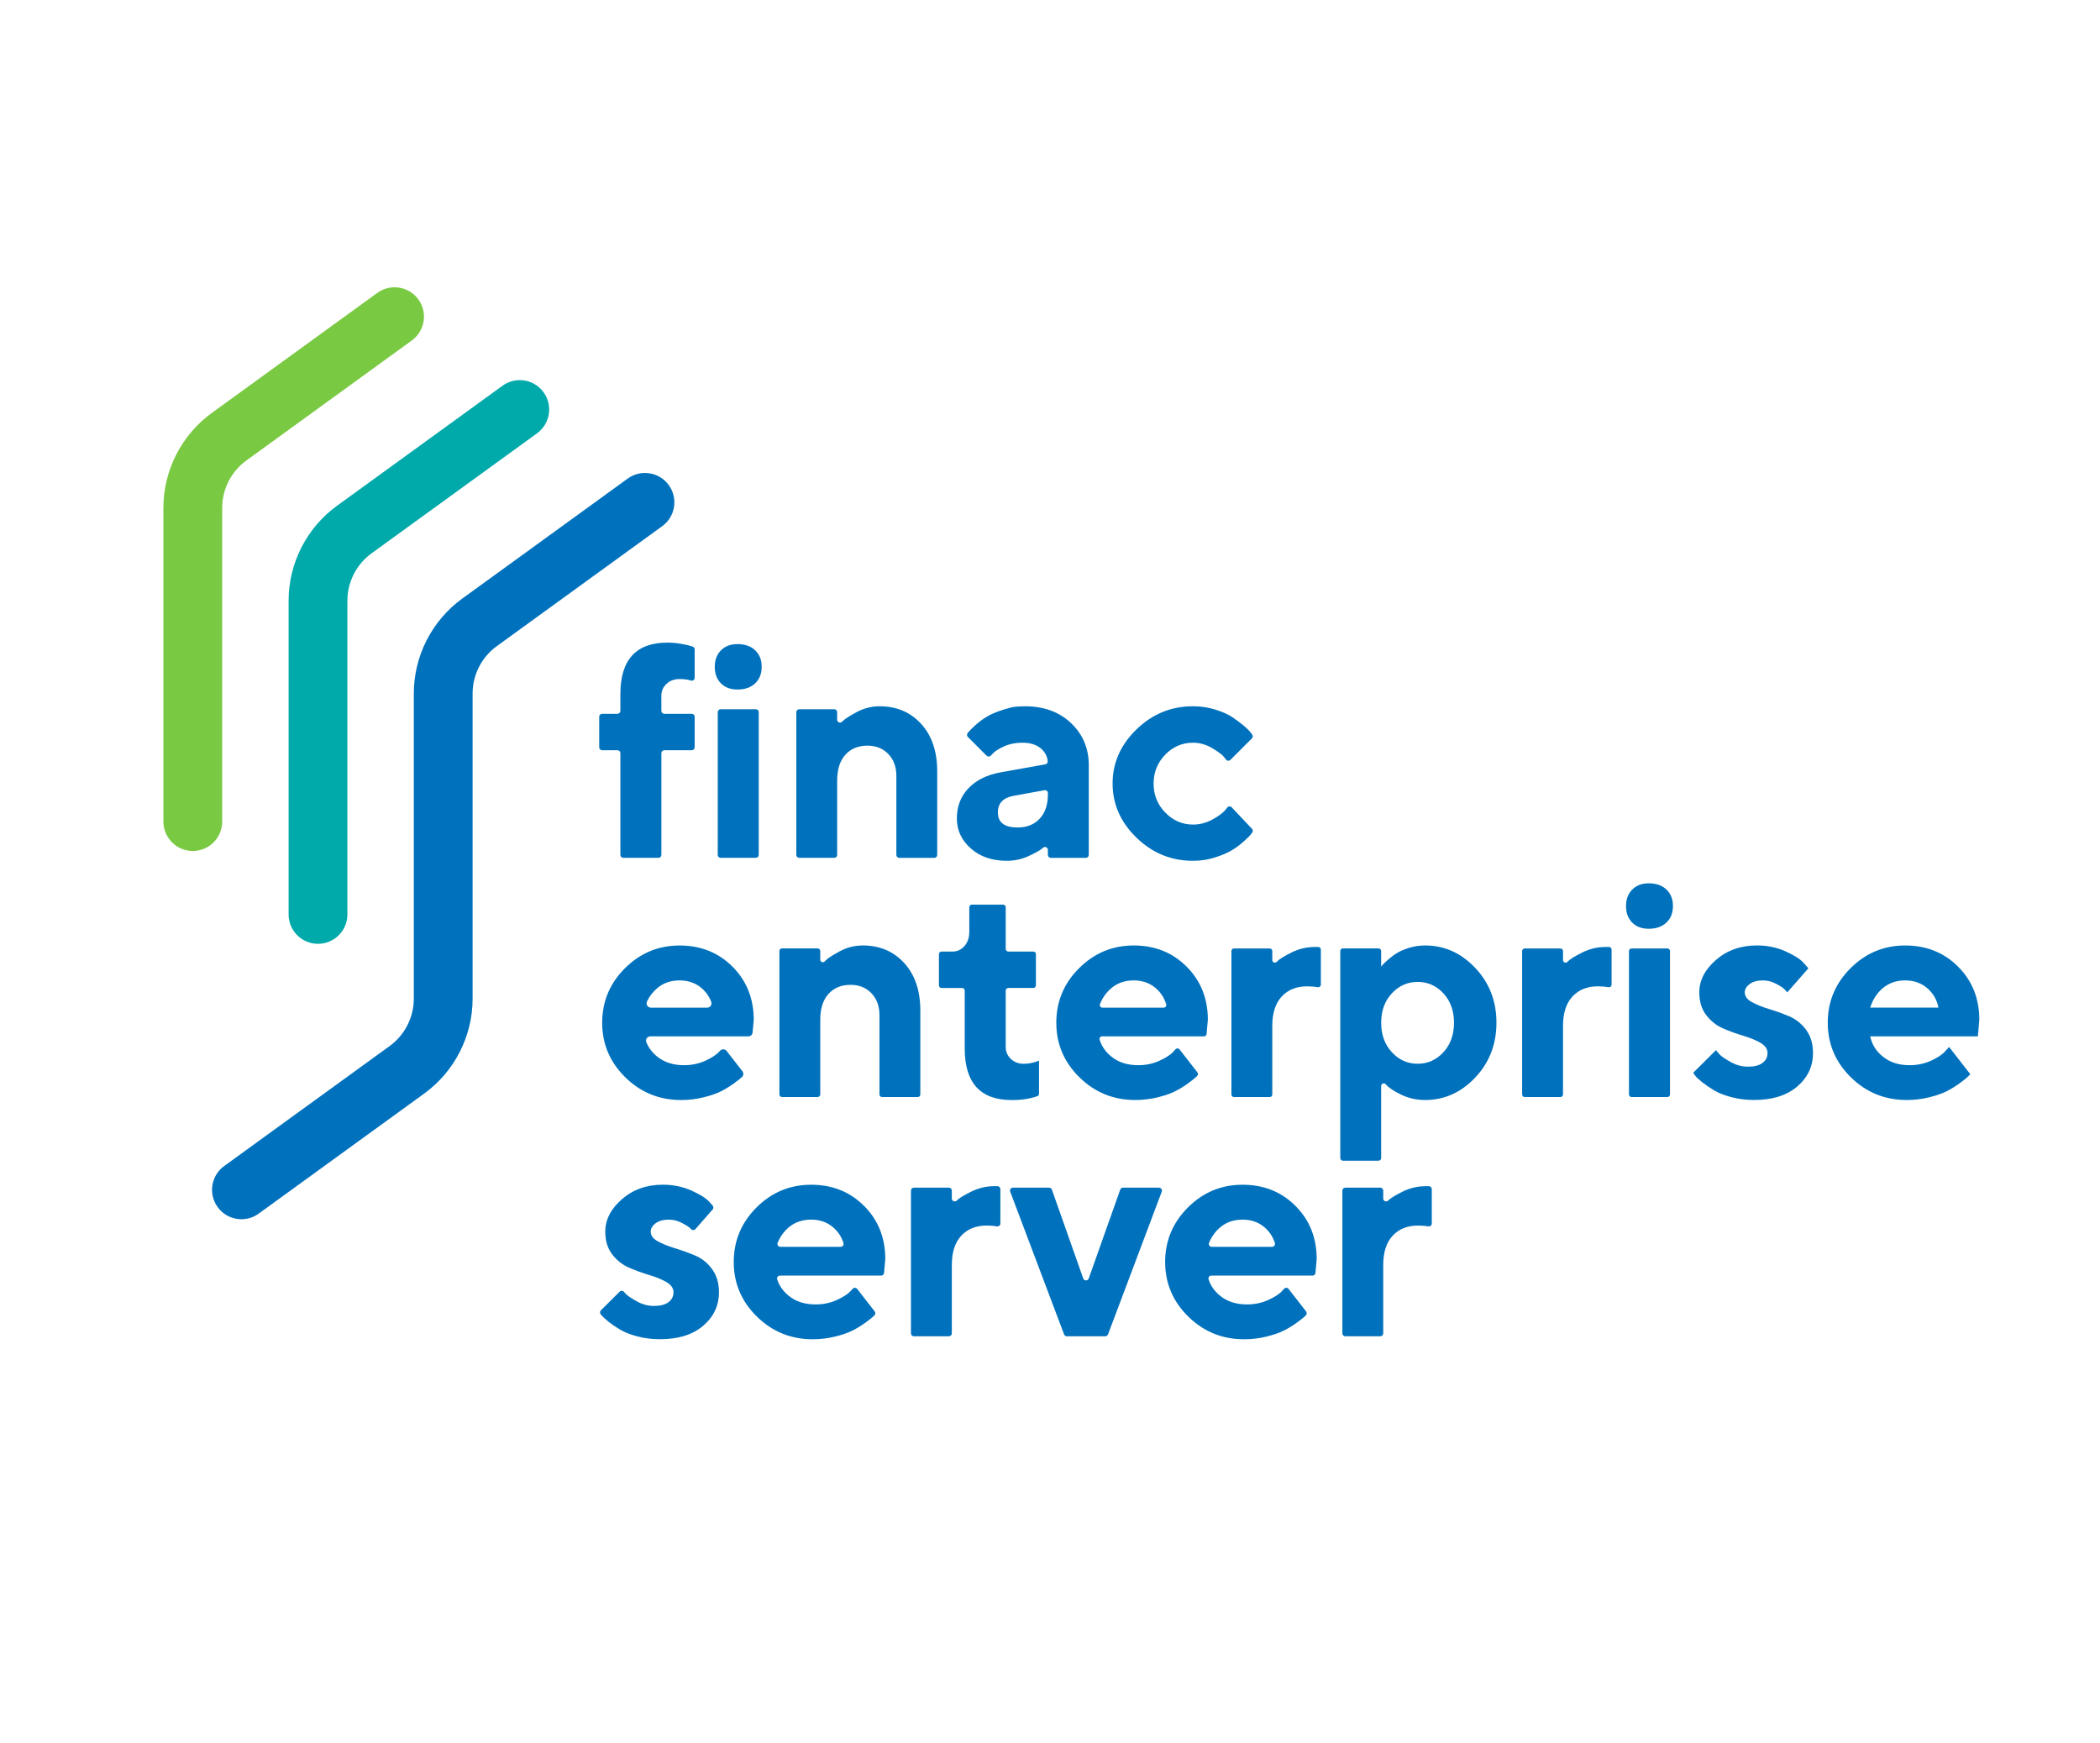
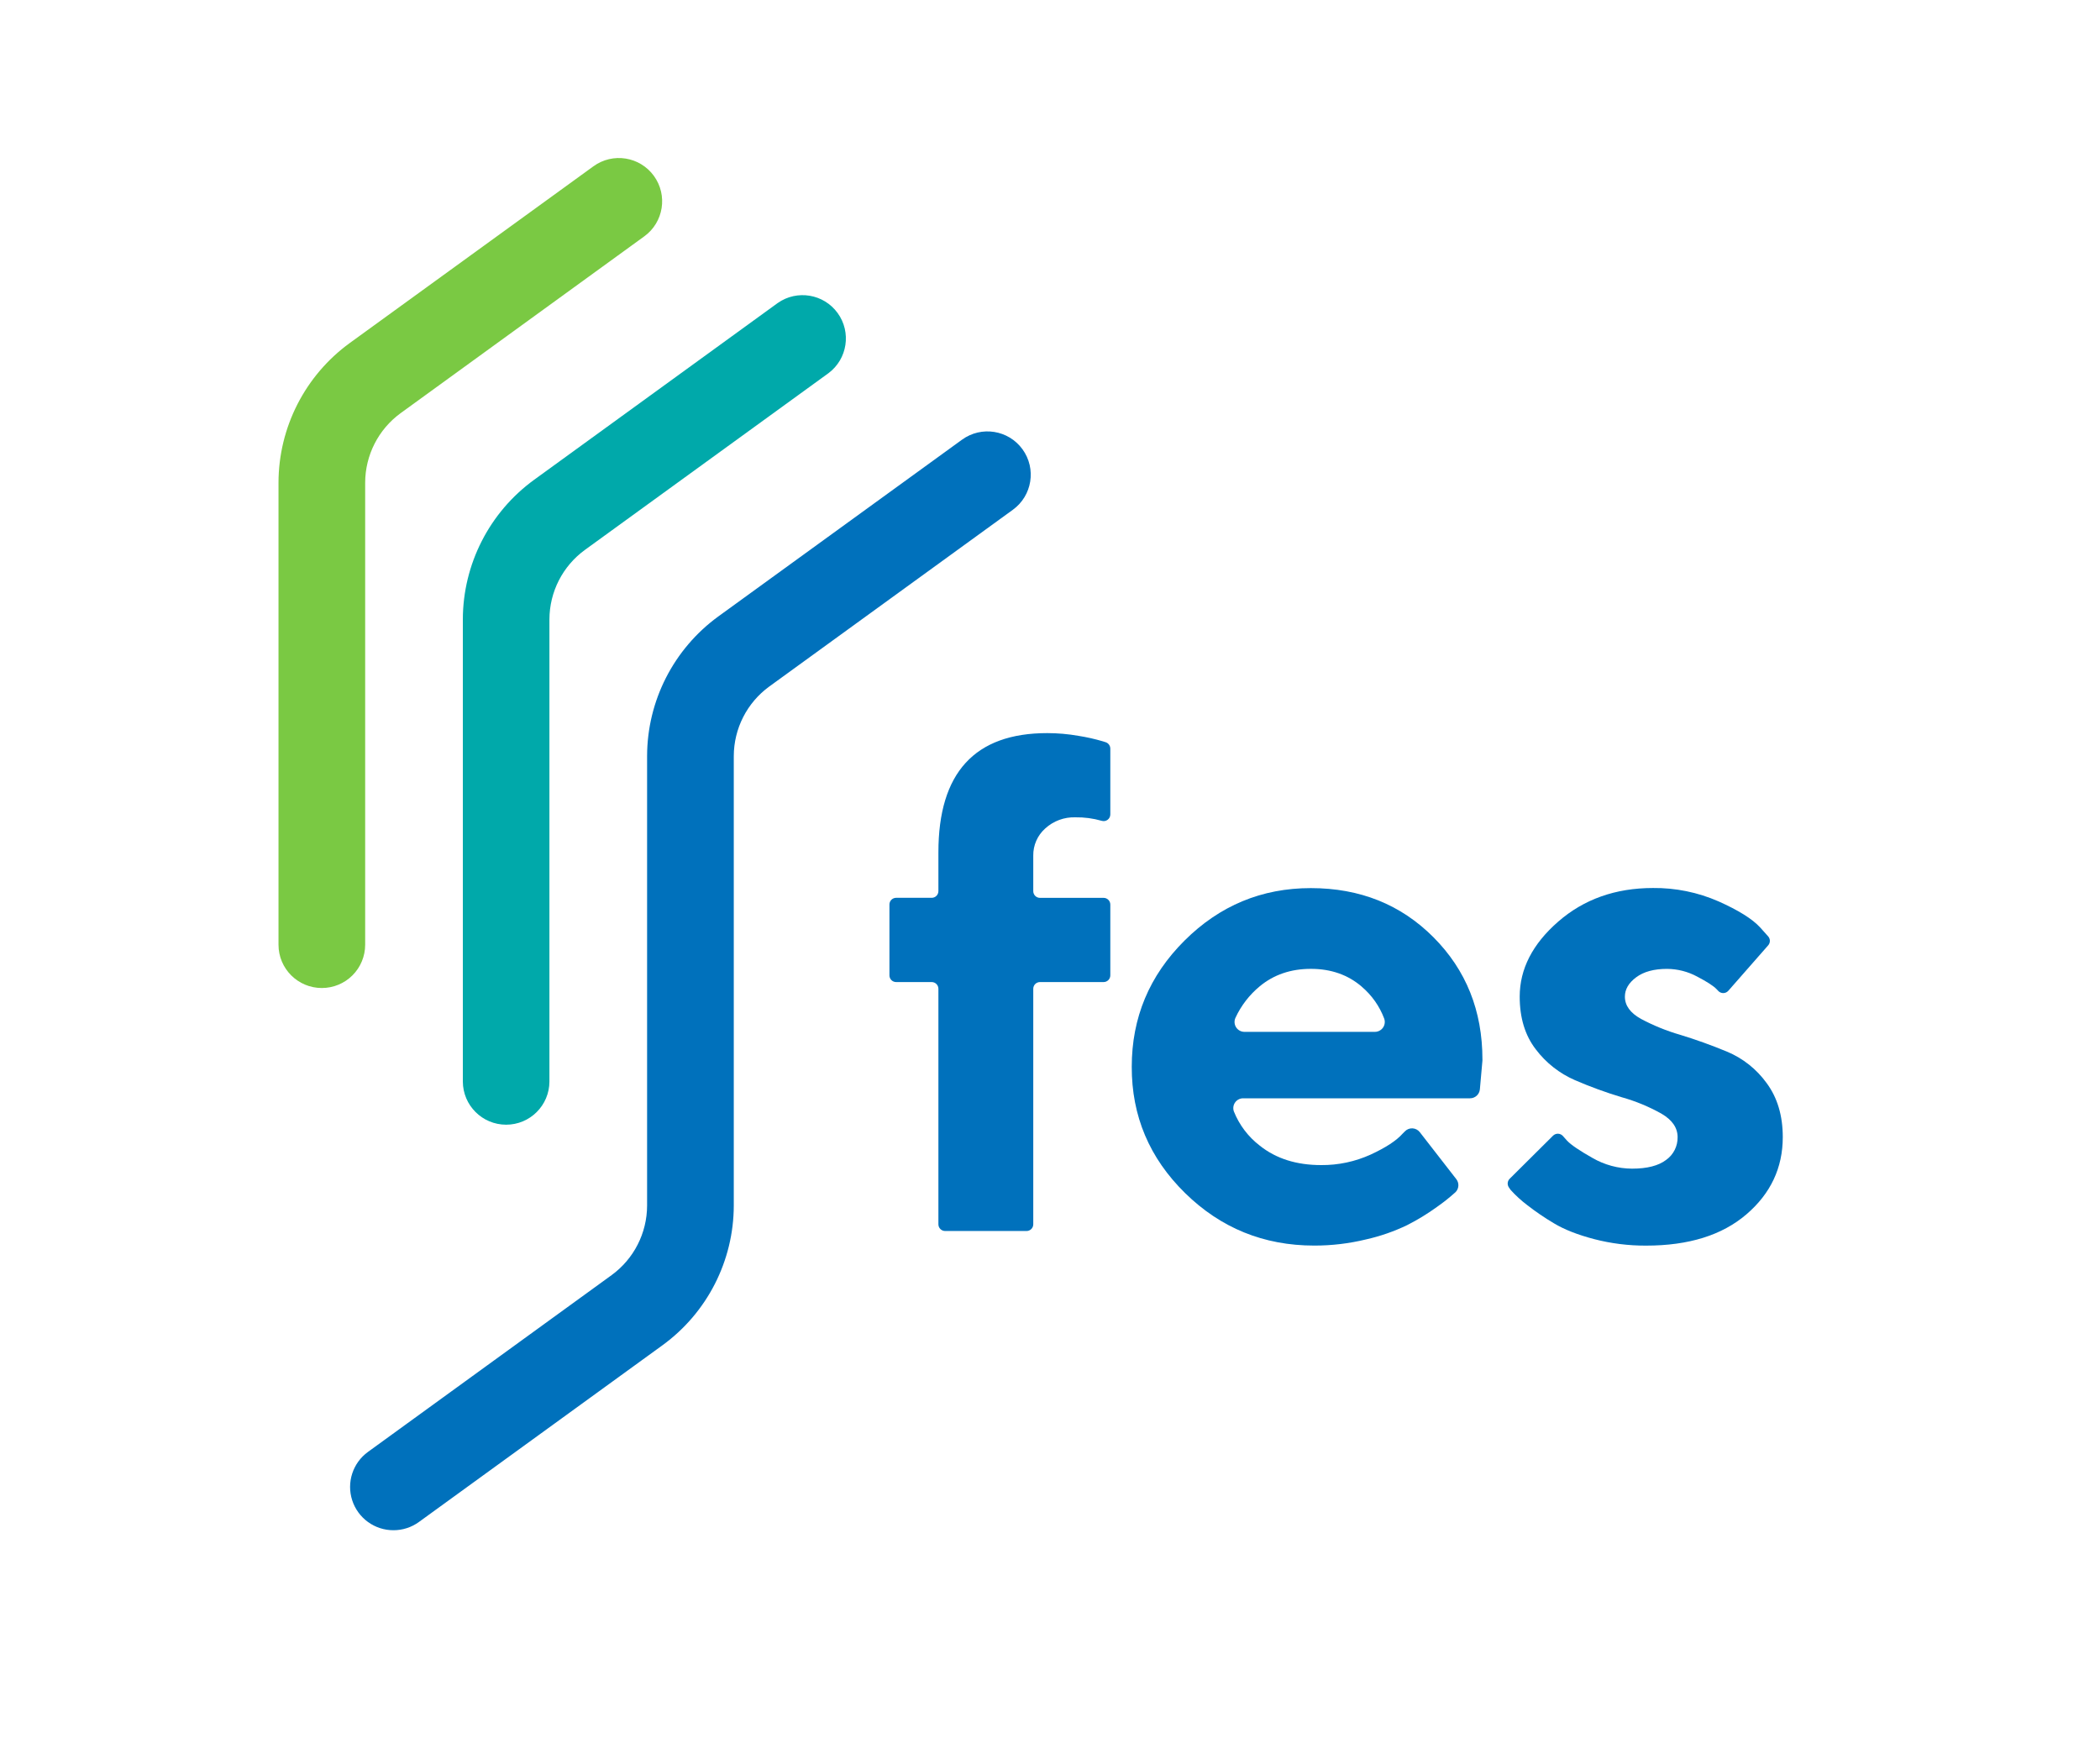
- <svg xmlns="http://www.w3.org/2000/svg" xmlns:xlink="http://www.w3.org/1999/xlink" version="1.1" x="0px" y="0px" viewBox="0 0 1000 830" style="enable-background:new 0 0 1000 830;" xml:space="preserve">
-   <style type="text/css">
- 	.st0{clip-path:url(#SVGID_2_);}
- 	.st1{fill:none;stroke:#E6E6E6;stroke-width:8.285;stroke-linecap:round;stroke-linejoin:round;stroke-miterlimit:10;}
- 	.st2{fill:#0071BC;}
- 	.st3{fill:#7AC943;}
- 	.st4{fill:#00A9AA;}
- </style>
-   <g id="pattern">
-     <g>
-       <defs>
-         <rect id="SVGID_1_" x="5155.35" y="159.73" width="444.29" height="378.01" />
-       </defs>
-       <clipPath id="SVGID_2_">
-         <use xlink:href="#SVGID_1_" style="overflow:visible;" />
-       </clipPath>
-       <g class="st0">
-         <g>
-           <path class="st1" d="M5558.77,734.42l51.73-37.12c11.74-8.52,18.69-22.14,18.69-36.65V498.9" />
-         </g>
-         <g>
-           <path class="st1" d="M5673.66,360.53l-85.33,61.89c-11.74,8.52-18.69,22.14-18.69,36.65v161.76" />
-           <path class="st1" d="M5465.62,714.95l85.33-61.89c11.74-8.52,18.69-22.14,18.69-36.65V454.65" />
-         </g>
-         <g>
-           <path class="st1" d="M5614.11,316.28l-85.33,61.89c-11.74,8.52-18.69,22.14-18.69,36.65v161.76" />
-           <path class="st1" d="M5426.89,654.68l64.51-45.86c11.74-8.52,18.69-22.14,18.69-36.65V410.41" />
-         </g>
-       </g>
-       <g class="st0">
-         <g>
-           <path class="st1" d="M5391.97,505.29l-85.33,61.89c-11.74,8.52-18.69,22.14-18.69,36.65v161.76" />
-         </g>
-       </g>
-       <g class="st0">
-         <g>
-           <path class="st1" d="M5236.42,443.63l-32.83,23.04c-11.74,8.52-18.69,22.14-18.69,36.65v161.76" />
-           <path class="st1" d="M5114.48,734.42l51.73-37.12c11.74-8.52,18.69-22.14,18.69-36.65V498.9" />
-         </g>
-         <g>
-           <path class="st1" d="M5229.38,360.53l-85.33,61.89c-11.74,8.52-18.69,22.14-18.69,36.65v161.76" />
-           <path class="st1" d="M5021.33,714.95l85.33-61.89c11.74-8.52,18.69-22.14,18.69-36.65V454.65" />
-         </g>
-         <g>
-           <path class="st1" d="M5169.83,316.28l-85.33,61.89c-11.74,8.52-18.69,22.14-18.69,36.65v161.76" />
-         </g>
-       </g>
-       <g class="st0">
-         <g>
-           <path class="st1" d="M5558.77,356.42l51.73-37.12c11.74-8.52,18.69-22.14,18.69-36.65V120.89" />
-         </g>
-         <g>
-           <path class="st1" d="M5673.66-17.48l-85.33,61.89c-11.74,8.52-18.69,22.14-18.69,36.65v161.76" />
-           <path class="st1" d="M5465.62,336.95l85.33-61.89c11.74-8.52,18.69-22.14,18.69-36.65V76.64" />
-         </g>
-         <g>
-           <path class="st1" d="M5614.11-61.72l-85.33,61.89c-11.74,8.52-18.69,22.14-18.69,36.65v161.76" />
-           <path class="st1" d="M5426.89,276.67l64.51-45.86c11.74-8.52,18.69-22.14,18.69-36.65V32.4" />
-         </g>
-       </g>
-       <g class="st0">
-         <g>
-           <path class="st1" d="M5458.57,254.62l-32.83,23.04c-11.74,8.52-18.69,22.14-18.69,36.65v161.76" />
-           <path class="st1" d="M5336.62,545.42l51.73-37.12c11.74-8.52,18.69-22.14,18.69-36.65V309.89" />
-         </g>
-         <g>
-           <path class="st1" d="M5451.52,171.52l-85.33,61.89c-11.74,8.52-18.69,22.14-18.69,36.65v161.76" />
-           <path class="st1" d="M5243.47,525.95l85.33-61.89c11.74-8.52,18.69-22.14,18.69-36.65V265.65" />
-         </g>
-         <g>
-           <path class="st1" d="M5391.97,127.28l-85.33,61.89c-11.74,8.52-18.69,22.14-18.69,36.65v161.76" />
-           <path class="st1" d="M5204.75,465.68l64.51-45.86c11.74-8.52,18.69-22.14,18.69-36.65V221.4" />
-         </g>
-       </g>
-       <g class="st0">
-         <g>
-           <path class="st1" d="M5236.42,65.62l-32.83,23.04c-11.74,8.52-18.69,22.14-18.69,36.65v161.76" />
-           <path class="st1" d="M5114.48,356.42l51.73-37.12c11.74-8.52,18.69-22.14,18.69-36.65V120.89" />
-         </g>
-         <g>
-           <path class="st1" d="M5229.38-17.48l-85.33,61.89c-11.74,8.52-18.69,22.14-18.69,36.65v161.76" />
-           <path class="st1" d="M5021.33,336.95l85.33-61.89c11.74-8.52,18.69-22.14,18.69-36.65V76.64" />
-         </g>
-         <g>
-           <path class="st1" d="M5169.83-61.72l-85.33,61.89c-11.74,8.52-18.69,22.14-18.69,36.65v161.76" />
-         </g>
-       </g>
-       <g class="st0">
-         <g>
-           <path class="st1" d="M5336.62,167.41l51.73-37.12c11.74-8.52,18.69-22.14,18.69-36.65V-68.11" />
-         </g>
-       </g>
-     </g>
-   </g>
-   <g id="server">
- </g>
-   <g id="enterprise">
- </g>
-   <g id="finac">
- </g>
-   <g id="green">
- </g>
-   <g id="sea">
- </g>
-   <g id="blue">
-     <g>
-       <path class="st2" d="M339.36,575.93l-8.21,9.36c-0.54,0.62-1.5,0.63-2.07,0.03c-0.11-0.12-0.23-0.25-0.36-0.38    c-0.63-0.66-1.96-1.52-3.98-2.57c-2.02-1.06-4.09-1.59-6.2-1.59c-2.68,0-4.79,0.58-6.34,1.73c-1.55,1.15-2.33,2.48-2.33,3.98    c0,1.83,1.1,3.36,3.31,4.58c2.21,1.22,4.9,2.31,8.07,3.28c3.17,0.96,6.38,2.11,9.62,3.45c3.24,1.34,5.97,3.5,8.18,6.48    c2.21,2.98,3.31,6.68,3.31,11.1c0,6.34-2.5,11.65-7.51,15.93c-5,4.28-11.88,6.41-20.62,6.41c-3.76,0-7.33-0.45-10.71-1.34    s-6.13-1.97-8.25-3.24c-2.12-1.27-3.96-2.52-5.53-3.77c-1.53-1.21-2.65-2.24-3.36-3.07c-0.04-0.05-0.07-0.09-0.11-0.14l-0.3-0.45    c-0.37-0.55-0.3-1.29,0.18-1.76l8.92-8.86c0.57-0.57,1.51-0.55,2.04,0.07c0.26,0.3,0.55,0.62,0.88,0.97    c0.82,0.87,2.55,2.04,5.18,3.52c2.63,1.48,5.36,2.22,8.18,2.22c3.1,0,5.44-0.6,7.01-1.8c1.57-1.2,2.36-2.76,2.36-4.69    c0-1.93-1.11-3.54-3.31-4.83c-2.21-1.29-4.93-2.42-8.18-3.38c-3.24-0.96-6.45-2.13-9.62-3.49c-3.17-1.36-5.86-3.48-8.07-6.34    c-2.21-2.87-3.31-6.48-3.31-10.85c0-5.69,2.64-10.83,7.93-15.44c5.29-4.6,11.78-6.91,19.49-6.91c4.89,0,9.38,0.92,13.5,2.75    c4.11,1.83,6.97,3.62,8.56,5.36l1.64,1.83C339.82,574.6,339.83,575.39,339.36,575.93z" />
-       <path class="st2" d="M419.59,607.42h-48.17c-0.93,0-1.62,0.9-1.34,1.78c0.98,3.08,2.87,5.74,5.68,7.98    c3.34,2.66,7.54,3.98,12.62,3.98c3.67,0,7.06-0.72,10.18-2.15c3.12-1.43,5.32-2.88,6.59-4.33l0.93-0.99    c0.59-0.63,1.59-0.58,2.12,0.1l8.32,10.71c0.43,0.56,0.38,1.34-0.11,1.84l-0.4,0.4c-0.61,0.61-1.88,1.62-3.81,3.03    c-1.93,1.41-3.97,2.67-6.13,3.77c-2.16,1.1-4.97,2.08-8.42,2.93c-3.45,0.85-7.01,1.27-10.68,1.27c-10.38,0-19.24-3.61-26.57-10.82    c-7.33-7.21-11-15.87-11-25.97c0-10.1,3.62-18.76,10.85-25.97c7.24-7.21,15.91-10.82,26.01-10.82c10.1,0,18.51,3.37,25.23,10.11    c6.7,6.73,10.06,15.12,10.08,25.19c0,0.05,0,0.1-0.01,0.15l-0.58,6.55C420.92,606.87,420.31,607.42,419.59,607.42z M396.73,584.44    c-2.84-2.44-6.33-3.67-10.47-3.67c-4.14,0-7.65,1.2-10.54,3.59c-2.4,1.99-4.2,4.48-5.42,7.46c-0.37,0.91,0.32,1.91,1.3,1.91h28.71    c0.93,0,1.62-0.91,1.34-1.8C400.75,588.98,399.1,586.48,396.73,584.44z" />
-       <path class="st2" d="M476.37,566.24v16.37c0,0.87-0.78,1.52-1.63,1.37c-1.29-0.23-2.91-0.35-4.85-0.39    c-5.12,0-9.17,1.62-12.16,4.86c-2.99,3.24-4.48,7.89-4.48,13.96v32.51c0,0.77-0.62,1.4-1.4,1.4h-16.66c-0.77,0-1.4-0.62-1.4-1.4    v-67.97c0-0.77,0.62-1.4,1.4-1.4h16.66c0.77,0,1.4,0.62,1.4,1.4v3.77c0,1.24,1.5,1.85,2.37,0.96c0.01-0.01,0.02-0.02,0.03-0.03    c1.03-1.06,3.3-2.45,6.8-4.19c3.5-1.74,7.18-2.61,11.03-2.61h1.5C475.74,564.85,476.37,565.47,476.37,566.24z" />
-       <path class="st2" d="M526.32,636.32h-18.3c-0.58,0-1.1-0.36-1.31-0.9l-25.66-67.97c-0.34-0.91,0.33-1.89,1.31-1.89h17.22    c0.59,0,1.12,0.37,1.32,0.93l14.92,42.29c0.44,1.24,2.19,1.24,2.63,0l14.99-42.29c0.2-0.56,0.72-0.93,1.31-0.93h17.16    c0.97,0,1.65,0.97,1.31,1.89l-25.59,67.97C527.42,635.96,526.9,636.32,526.32,636.32z" />
-       <path class="st2" d="M625.02,607.42h-48.17c-0.93,0-1.62,0.9-1.34,1.78c0.98,3.08,2.87,5.74,5.68,7.98    c3.34,2.66,7.54,3.98,12.62,3.98c3.67,0,7.06-0.72,10.18-2.15c3.12-1.43,5.32-2.88,6.59-4.33l0.93-0.99    c0.59-0.63,1.59-0.58,2.12,0.1l8.32,10.71c0.43,0.56,0.38,1.34-0.11,1.84l-0.4,0.4c-0.61,0.61-1.88,1.62-3.81,3.03    c-1.93,1.41-3.97,2.67-6.13,3.77c-2.16,1.1-4.97,2.08-8.42,2.93c-3.45,0.85-7.01,1.27-10.68,1.27c-10.38,0-19.24-3.61-26.57-10.82    c-7.33-7.21-11-15.87-11-25.97c0-10.1,3.62-18.76,10.85-25.97c7.24-7.21,15.91-10.82,26.01-10.82c10.1,0,18.51,3.37,25.23,10.11    c6.7,6.73,10.06,15.12,10.08,25.19c0,0.05,0,0.1-0.01,0.15l-0.58,6.55C626.35,606.87,625.75,607.42,625.02,607.42z M602.16,584.44    c-2.84-2.44-6.33-3.67-10.47-3.67c-4.14,0-7.65,1.2-10.54,3.59c-2.4,1.99-4.2,4.48-5.42,7.46c-0.37,0.91,0.32,1.91,1.3,1.91h28.71    c0.93,0,1.62-0.91,1.34-1.8C606.18,588.98,604.54,586.48,602.16,584.44z" />
-       <path class="st2" d="M681.8,566.24v16.37c0,0.87-0.78,1.52-1.63,1.37c-1.29-0.23-2.91-0.35-4.85-0.39    c-5.12,0-9.17,1.62-12.16,4.86c-2.99,3.24-4.48,7.89-4.48,13.96v32.51c0,0.77-0.62,1.4-1.4,1.4h-16.66c-0.77,0-1.4-0.62-1.4-1.4    v-67.97c0-0.77,0.62-1.4,1.4-1.4h16.66c0.77,0,1.4,0.62,1.4,1.4v3.77c0,1.24,1.5,1.85,2.37,0.96c0.01-0.01,0.02-0.02,0.03-0.03    c1.03-1.06,3.3-2.45,6.8-4.19c3.5-1.74,7.18-2.61,11.03-2.61h1.5C681.18,564.85,681.8,565.47,681.8,566.24z" />
-       <path class="st2" d="M356.36,493.5h-46.68c-1.41,0-2.43,1.41-1.92,2.72c1.05,2.69,2.83,5.04,5.35,7.04    c3.34,2.66,7.54,3.98,12.62,3.98c3.67,0,7.06-0.72,10.18-2.15c3.12-1.43,5.32-2.88,6.59-4.33l0.42-0.44    c0.85-0.91,2.32-0.85,3.09,0.14l7.52,9.67c0.63,0.81,0.56,1.96-0.17,2.69l0,0c-0.61,0.61-1.88,1.62-3.81,3.03    c-1.93,1.41-3.97,2.67-6.13,3.77c-2.16,1.1-4.97,2.08-8.42,2.93c-3.45,0.85-7.01,1.27-10.68,1.27c-10.38,0-19.24-3.61-26.57-10.82    c-7.33-7.21-11-15.87-11-25.97c0-10.1,3.62-18.76,10.85-25.97c7.24-7.21,15.91-10.82,26.01-10.82c10.1,0,18.51,3.37,25.23,10.11    c6.69,6.72,10.05,15.1,10.08,25.16c0,0.07,0,0.15-0.01,0.22l-0.53,5.93C358.29,492.7,357.41,493.5,356.36,493.5z M334.08,470.53    c-2.84-2.44-6.33-3.67-10.47-3.67c-4.14,0-7.65,1.2-10.54,3.59c-2.13,1.77-3.79,3.93-4.99,6.49c-0.63,1.34,0.37,2.89,1.85,2.89    h26.84c1.42,0,2.41-1.42,1.91-2.75C337.74,474.53,336.2,472.35,334.08,470.53z" />
-       <path class="st2" d="M390.6,452.88v4.08c0,1.13,1.37,1.67,2.14,0.84c0.08-0.09,0.17-0.18,0.26-0.28c1.03-1.1,3.3-2.6,6.8-4.48    c3.5-1.88,7.18-2.82,11.03-2.82c8.08,0,14.67,2.8,19.77,8.39c5.1,5.59,7.65,13.13,7.65,22.63v39.92c0,0.68-0.55,1.24-1.24,1.24    h-16.98c-0.68,0-1.24-0.55-1.24-1.24v-37.74c0-4.32-1.28-7.81-3.84-10.47c-2.56-2.65-5.86-3.98-9.9-3.98    c-4.42,0-7.93,1.44-10.54,4.33c-2.61,2.89-3.91,6.99-3.91,12.3v35.55c0,0.68-0.55,1.24-1.24,1.24h-16.98    c-0.68,0-1.24-0.55-1.24-1.24v-68.29c0-0.68,0.55-1.24,1.24-1.24h16.98C390.05,451.64,390.6,452.19,390.6,452.88z" />
-       <path class="st2" d="M461.57,443.74v-11.73c0-0.68,0.55-1.24,1.24-1.24h14.86c0.68,0,1.24,0.55,1.24,1.24v19.87    c0,0.68,0.55,1.24,1.24,1.24h11.9c0.68,0,1.24,0.55,1.24,1.24v14.86c0,0.68-0.55,1.24-1.24,1.24h-11.9    c-0.68,0-1.24,0.55-1.24,1.24v26.89c0,2.21,0.81,4.09,2.43,5.64s3.68,2.33,6.17,2.33c1.27,0,2.5-0.13,3.7-0.39    c1.2-0.26,2.1-0.53,2.71-0.81l0.85-0.28v15.76c0,0.53-0.33,1-0.82,1.17c-3.65,1.25-7.72,1.86-12.22,1.82    c-14.9,0-22.34-8.18-22.34-24.53v-27.59c0-0.68-0.55-1.24-1.24-1.24h-9.79c-0.68,0-1.24-0.55-1.24-1.24v-14.86    c0-0.68,0.55-1.24,1.24-1.24h5.25c2.21,0,4.09-0.87,5.64-2.61C460.79,448.77,461.57,446.52,461.57,443.74z" />
-       <path class="st2" d="M573.34,493.5h-48.52c-0.82,0-1.43,0.8-1.19,1.58c0.96,3.17,2.87,5.9,5.74,8.18    c3.34,2.66,7.54,3.98,12.62,3.98c3.67,0,7.06-0.72,10.18-2.15c3.12-1.43,5.32-2.88,6.59-4.33l1.05-1.13    c0.52-0.56,1.41-0.51,1.88,0.09l8.52,10.96c0.38,0.49,0.34,1.19-0.1,1.63l-0.5,0.5c-0.61,0.61-1.88,1.62-3.81,3.03    c-1.93,1.41-3.97,2.67-6.13,3.77c-2.16,1.1-4.97,2.08-8.42,2.93c-3.45,0.85-7.01,1.27-10.68,1.27c-10.38,0-19.24-3.61-26.57-10.82    c-7.33-7.21-11-15.87-11-25.97c0-10.1,3.62-18.76,10.85-25.97c7.24-7.21,15.91-10.82,26.01-10.82c10.1,0,18.51,3.37,25.23,10.11    c6.7,6.73,10.06,15.13,10.08,25.2c0,0.04,0,0.09-0.01,0.13l-0.6,6.7C574.52,493.02,573.98,493.5,573.34,493.5z M550.33,470.53    c-2.84-2.44-6.33-3.67-10.47-3.67c-4.14,0-7.65,1.2-10.54,3.59c-2.45,2.03-4.29,4.59-5.51,7.68c-0.32,0.81,0.29,1.7,1.16,1.7    h29.16c0.83,0,1.43-0.8,1.19-1.6C554.43,475.19,552.76,472.62,550.33,470.53z" />
-       <path class="st2" d="M628.98,452.17v16.71c0,0.77-0.69,1.36-1.45,1.22c-1.32-0.25-3-0.39-5.04-0.42c-5.12,0-9.17,1.62-12.16,4.86    c-2.99,3.24-4.48,7.89-4.48,13.96v32.67c0,0.68-0.55,1.24-1.24,1.24h-16.98c-0.68,0-1.24-0.55-1.24-1.24v-68.29    c0-0.68,0.55-1.24,1.24-1.24h16.98c0.68,0,1.24,0.55,1.24,1.24v4.28c0,1.11,1.34,1.66,2.12,0.87c0.09-0.09,0.18-0.19,0.28-0.29    c1.03-1.06,3.3-2.45,6.8-4.19c3.5-1.74,7.18-2.61,11.03-2.61h1.65C628.42,450.93,628.98,451.49,628.98,452.17z" />
-       <path class="st2" d="M678.63,523.81c-4.04,0-7.81-0.83-11.31-2.5c-3.5-1.67-5.98-3.32-7.44-4.97l0,0    c-0.74-0.89-2.19-0.36-2.19,0.79v34.34c0,0.68-0.55,1.24-1.24,1.24h-16.98c-0.68,0-1.24-0.55-1.24-1.24v-98.6    c0-0.68,0.55-1.24,1.24-1.24h16.98c0.68,0,1.24,0.55,1.24,1.24v7.43c0.19-0.28,0.48-0.63,0.88-1.06c0.4-0.42,1.24-1.21,2.54-2.36    c1.29-1.15,2.69-2.19,4.19-3.1c1.5-0.92,3.45-1.74,5.85-2.47c2.4-0.73,4.89-1.09,7.47-1.09c9.16,0,17.12,3.56,23.86,10.68    c6.74,7.12,10.11,15.82,10.11,26.11s-3.37,19-10.11,26.11C695.75,520.25,687.8,523.81,678.63,523.81z M687.34,473.03    c-3.36-3.64-7.45-5.46-12.26-5.46s-8.92,1.82-12.3,5.46c-3.38,3.64-5.08,8.31-5.08,13.99c0,5.69,1.69,10.36,5.08,14.03    c3.38,3.67,7.48,5.5,12.3,5.5s8.9-1.83,12.26-5.5c3.36-3.67,5.04-8.34,5.04-14.03C692.38,481.34,690.7,476.67,687.34,473.03z" />
-       <path class="st2" d="M767.42,452.17v16.71c0,0.77-0.69,1.36-1.45,1.22c-1.32-0.25-3-0.39-5.04-0.42c-5.12,0-9.17,1.62-12.16,4.86    c-2.99,3.24-4.48,7.89-4.48,13.96v32.67c0,0.68-0.55,1.24-1.24,1.24h-16.98c-0.68,0-1.24-0.55-1.24-1.24v-68.29    c0-0.68,0.55-1.24,1.24-1.24h16.98c0.68,0,1.24,0.55,1.24,1.24v4.28c0,1.11,1.34,1.66,2.12,0.87c0.09-0.09,0.18-0.19,0.28-0.29    c1.03-1.06,3.3-2.45,6.8-4.19c3.5-1.74,7.18-2.61,11.03-2.61h1.65C766.87,450.93,767.42,451.49,767.42,452.17z" />
-       <path class="st2" d="M793.54,423.59c2.07,1.97,3.1,4.59,3.1,7.86c0,3.27-1.03,5.89-3.1,7.86c-2.07,1.97-4.89,2.96-8.46,2.96    c-3.29,0-5.91-0.99-7.86-2.96c-1.95-1.97-2.92-4.59-2.92-7.86c0-3.27,0.99-5.89,2.96-7.86c1.97-1.97,4.58-2.96,7.82-2.96    C788.65,420.63,791.47,421.61,793.54,423.59z M795.23,452.88v68.29c0,0.68-0.55,1.24-1.24,1.24h-17.05    c-0.68,0-1.24-0.55-1.24-1.24v-68.29c0-0.68,0.55-1.24,1.24-1.24h17.05C794.67,451.64,795.23,452.19,795.23,452.88z" />
-       <path class="st2" d="M861.15,461.08l-10.08,11.49c-0.28-0.38-0.74-0.89-1.38-1.55c-0.63-0.66-1.96-1.52-3.98-2.57    c-2.02-1.06-4.09-1.59-6.2-1.59c-2.68,0-4.79,0.58-6.34,1.73c-1.55,1.15-2.33,2.48-2.33,3.98c0,1.83,1.1,3.36,3.31,4.58    c2.21,1.22,4.9,2.31,8.07,3.28c3.17,0.96,6.38,2.11,9.62,3.45c3.24,1.34,5.97,3.5,8.18,6.48c2.21,2.98,3.31,6.68,3.31,11.1    c0,6.34-2.5,11.65-7.51,15.93c-5,4.28-11.88,6.41-20.62,6.41c-3.76,0-7.33-0.45-10.71-1.34s-6.13-1.97-8.25-3.24    c-2.12-1.27-3.96-2.52-5.53-3.77c-1.58-1.24-2.71-2.29-3.42-3.14l-0.99-1.48l10.85-10.78c0.38,0.56,0.97,1.28,1.8,2.15    c0.82,0.87,2.55,2.04,5.18,3.52c2.63,1.48,5.36,2.22,8.18,2.22c3.1,0,5.44-0.6,7.01-1.8c1.57-1.2,2.36-2.76,2.36-4.69    c0-1.93-1.11-3.54-3.31-4.83c-2.21-1.29-4.93-2.42-8.18-3.38c-3.24-0.96-6.45-2.13-9.62-3.49c-3.17-1.36-5.86-3.48-8.07-6.34    c-2.21-2.87-3.31-6.48-3.31-10.85c0-5.69,2.64-10.83,7.93-15.44c5.29-4.6,11.78-6.91,19.49-6.91c4.89,0,9.38,0.92,13.5,2.75    c4.11,1.83,6.97,3.62,8.56,5.36L861.15,461.08z" />
-       <path class="st2" d="M941.84,493.5H890.6c0.75,3.85,2.79,7.11,6.13,9.76c3.34,2.66,7.54,3.98,12.62,3.98    c3.67,0,7.06-0.72,10.18-2.15c3.12-1.43,5.32-2.88,6.59-4.33l2.04-2.19l10.08,12.97l-1.27,1.27c-0.61,0.61-1.88,1.62-3.81,3.03    c-1.93,1.41-3.97,2.67-6.13,3.77c-2.16,1.1-4.97,2.08-8.42,2.93c-3.45,0.85-7.01,1.27-10.68,1.27c-10.38,0-19.24-3.61-26.57-10.82    c-7.33-7.21-11-15.87-11-25.97c0-10.1,3.62-18.76,10.85-25.97c7.24-7.21,15.91-10.82,26.01-10.82c10.1,0,18.51,3.37,25.23,10.11    c6.72,6.74,10.08,15.17,10.08,25.27L941.84,493.5z M917.7,470.53c-2.84-2.44-6.33-3.67-10.47-3.67c-4.14,0-7.65,1.2-10.54,3.59    s-4.92,5.52-6.1,9.37h32.49C922.34,476.07,920.55,472.97,917.7,470.53z" />
-       <path class="st2" d="M330.8,341.29v14.58c0,0.76-0.62,1.38-1.38,1.38h-13.1c-0.76,0-1.38,0.62-1.38,1.38v48.48    c0,0.76-0.62,1.38-1.38,1.38H296.8c-0.76,0-1.38-0.62-1.38-1.38v-48.48c0-0.76-0.62-1.38-1.38-1.38h-7.32    c-0.76,0-1.38-0.62-1.38-1.38v-14.58c0-0.76,0.62-1.38,1.38-1.38h7.32c0.76,0,1.38-0.62,1.38-1.38v-7.99    c0-16.35,7.47-24.53,22.41-24.53c2.12,0,4.25,0.19,6.41,0.56c2.16,0.38,3.83,0.75,5,1.13l0.59,0.19c0.57,0.18,0.96,0.71,0.96,1.32    v13.54c0,0.92-0.88,1.59-1.76,1.32c-1.57-0.48-3.38-0.72-5.43-0.72c-2.49,0-4.56,0.76-6.2,2.29c-1.64,1.53-2.47,3.4-2.47,5.6v7.29    c0,0.76,0.62,1.38,1.38,1.38h13.1C330.18,339.91,330.8,340.53,330.8,341.29z" />
-       <path class="st2" d="M359.61,309.67c2.07,1.97,3.1,4.59,3.1,7.86c0,3.27-1.03,5.89-3.1,7.86c-2.07,1.97-4.89,2.96-8.46,2.96    c-3.29,0-5.91-0.99-7.86-2.96c-1.95-1.97-2.92-4.59-2.92-7.86c0-3.27,0.99-5.89,2.96-7.86c1.97-1.97,4.58-2.96,7.82-2.96    C354.73,306.71,357.54,307.7,359.61,309.67z M361.3,339.11v68c0,0.76-0.62,1.38-1.38,1.38h-16.76c-0.76,0-1.38-0.62-1.38-1.38v-68    c0-0.76,0.62-1.38,1.38-1.38h16.76C360.69,337.73,361.3,338.34,361.3,339.11z" />
-       <path class="st2" d="M398.64,339.11v3.61c0,1.24,1.52,1.83,2.37,0.93c0.01-0.01,0.02-0.02,0.03-0.03c1.03-1.1,3.3-2.6,6.8-4.48    c3.5-1.88,7.18-2.82,11.03-2.82c8.08,0,14.67,2.8,19.77,8.39c5.1,5.59,7.65,13.13,7.65,22.63v39.78c0,0.76-0.62,1.38-1.38,1.38    h-16.69c-0.76,0-1.38-0.62-1.38-1.38v-37.6c0-4.32-1.28-7.81-3.84-10.47c-2.56-2.65-5.86-3.98-9.9-3.98    c-4.42,0-7.93,1.44-10.54,4.33c-2.61,2.89-3.91,6.99-3.91,12.3v35.41c0,0.76-0.62,1.38-1.38,1.38h-16.69    c-0.76,0-1.38-0.62-1.38-1.38v-68c0-0.76,0.62-1.38,1.38-1.38h16.69C398.02,337.73,398.64,338.34,398.64,339.11z" />
-       <path class="st2" d="M499,407.11v-2.41c0-1.21-1.45-1.83-2.33-0.99c-0.01,0.01-0.02,0.02-0.03,0.03    c-1.01,0.96-3.21,2.23-6.59,3.81c-3.38,1.57-6.91,2.36-10.57,2.36c-7.05,0-12.78-1.96-17.2-5.89c-4.42-3.92-6.63-8.68-6.63-14.27    c0-5.78,1.86-10.6,5.57-14.45c3.71-3.85,8.83-6.37,15.37-7.54l21.2-3.8c0.72-0.13,1.22-0.8,1.14-1.52    c-0.28-2.37-1.33-4.36-3.17-5.95c-2.16-1.88-5.17-2.82-9.02-2.82c-3.2,0-6.11,0.6-8.74,1.8c-2.63,1.2-4.49,2.43-5.57,3.7    l-0.64,0.67c-0.54,0.56-1.43,0.57-1.97,0.02l-8.93-8.93c-0.49-0.49-0.55-1.27-0.12-1.82c0.13-0.17,0.28-0.36,0.43-0.55    c0.49-0.63,1.6-1.73,3.31-3.28c1.71-1.55,3.58-2.93,5.6-4.12c2.8-1.66,6.83-3.14,12.08-4.45c0.07-0.02,0.14-0.03,0.21-0.04    c11.6-1.33,20.8,1.22,27.61,7.66c5.64,5.33,8.46,12.04,8.46,20.12v42.67c0,0.76-0.62,1.38-1.38,1.38h-16.69    C499.62,408.49,499,407.87,499,407.11z M484.55,394.04c4.42,0,7.93-1.4,10.54-4.19c2.61-2.79,3.91-6.68,3.91-11.67v-0.53    c0-0.86-0.78-1.51-1.63-1.36l-14.23,2.59c-5.31,0.85-7.96,3.5-7.96,7.96C475.17,391.64,478.3,394.04,484.55,394.04z" />
-       <path class="st2" d="M541.16,398.87c-7.57-7.35-11.35-15.94-11.35-25.76c0-9.82,3.78-18.41,11.35-25.76    c7.56-7.35,16.54-11.03,26.92-11.03c3.67,0,7.15,0.51,10.47,1.52c3.31,1.01,6.03,2.21,8.14,3.59c2.11,1.39,3.99,2.78,5.64,4.19    c1.64,1.41,2.84,2.63,3.59,3.67l0.38,0.53c0.39,0.55,0.33,1.3-0.15,1.78l-10.25,10.25c-0.6,0.6-1.59,0.52-2.1-0.17    c-0.28-0.38-0.6-0.79-0.96-1.25c-0.87-1.08-2.75-2.48-5.64-4.19c-2.89-1.71-5.93-2.57-9.13-2.57c-5.12,0-9.53,1.9-13.21,5.71    c-3.69,3.81-5.53,8.4-5.53,13.78c0,5.38,1.86,9.97,5.57,13.78c3.71,3.81,8.11,5.71,13.18,5.71c3.2,0,6.24-0.78,9.13-2.33    s4.99-3.1,6.31-4.65l0.91-1.15c0.52-0.66,1.51-0.7,2.09-0.09l9.67,10.26c0.46,0.48,0.51,1.22,0.11,1.76    c-0.15,0.2-0.31,0.43-0.49,0.67c-0.49,0.68-1.63,1.83-3.42,3.45c-1.79,1.62-3.71,3.05-5.78,4.3c-2.07,1.25-4.76,2.4-8.07,3.45    s-6.8,1.59-10.47,1.59C557.7,409.9,548.72,406.22,541.16,398.87z" />
-       <g>
-         <path class="st3" d="M91.81,405.23c-7.73,0-14-6.27-14-14V241.82c0-17.82,8.61-34.71,23.04-45.18l78.82-57.17     c6.26-4.54,15.01-3.15,19.55,3.11c4.54,6.26,3.15,15.01-3.11,19.55l-78.82,57.17c-7.19,5.21-11.48,13.63-11.48,22.51v149.41     C105.81,398.96,99.54,405.23,91.81,405.23z" />
-       </g>
-       <g>
-         <path class="st4" d="M151.43,449.44c-7.73,0-14-6.27-14-14V286.03c0-17.82,8.61-34.71,23.04-45.18l78.82-57.17     c6.26-4.54,15.01-3.15,19.55,3.11c4.54,6.26,3.15,15.01-3.11,19.55l-78.82,57.17c-7.19,5.21-11.48,13.63-11.48,22.51v149.41     C165.43,443.17,159.16,449.44,151.43,449.44z" />
-       </g>
-       <g>
-         <g>
-           <path class="st2" d="M114.98,580.59c-4.33,0-8.61-2-11.34-5.78c-4.54-6.26-3.15-15.01,3.11-19.55l78.82-57.17      c7.19-5.21,11.48-13.63,11.48-22.51V330.24c0-17.82,8.61-34.71,23.04-45.18l78.82-57.17c6.26-4.54,15.01-3.15,19.55,3.11      s3.15,15.01-3.11,19.55l-78.82,57.17c-7.19,5.21-11.48,13.63-11.48,22.51v145.33c0,17.82-8.61,34.71-23.04,45.18l-78.82,57.17      C120.71,579.72,117.83,580.59,114.98,580.59z" />
-         </g>
-       </g>
+ <svg xmlns="http://www.w3.org/2000/svg" viewBox="0 0 1000 830">
+   <defs>
+     <style>.cls-1{fill:#0071bc;}.cls-2{fill:#7ac943;}.cls-3{fill:#00a9aa;}.cls-4{fill:none;}</style>
+   </defs>
+   <g id="Layer_2" data-name="Layer 2">
+     <g id="blue">
+       <path class="cls-1" d="M842,450.15l-19,21.66a3.23,3.23,0,0,1-4.79.05c-.26-.27-.53-.57-.83-.87-1.46-1.52-4.54-3.51-9.21-5.95a30.59,30.59,0,0,0-14.35-3.67q-9.3,0-14.68,4t-5.38,9.22q0,6.36,7.67,10.6a96.58,96.58,0,0,0,18.67,7.58q11,3.35,22.26,8a44.35,44.35,0,0,1,18.91,15q7.66,10.37,7.67,25.69,0,22-17.37,36.85t-47.7,14.84a96.91,96.91,0,0,1-24.78-3.1q-11.75-3.09-19.08-7.5a121,121,0,0,1-12.8-8.72,56.9,56.9,0,0,1-7.78-7.11,2.85,2.85,0,0,1-.25-.33l-.69-1a3.22,3.22,0,0,1,.41-4.08l20.63-20.5a3.24,3.24,0,0,1,4.72.15c.59.7,1.27,1.44,2,2.25q2.87,3,12,8.15a38,38,0,0,0,18.92,5.14q10.76,0,16.22-4.16a13,13,0,0,0,5.47-10.84q0-6.69-7.67-11.17a86.35,86.35,0,0,0-18.92-7.83A203.42,203.42,0,0,1,750,514.37a46.62,46.62,0,0,1-18.67-14.68q-7.67-9.94-7.66-25.11,0-19.74,18.34-35.72t45.09-16a75.82,75.82,0,0,1,31.23,6.36q14.26,6.36,19.82,12.4l3.79,4.23A3.22,3.22,0,0,1,842,450.15Z" />
+       <path class="cls-1" d="M700,523H592a4.68,4.68,0,0,0-4.43,6.29,38.58,38.58,0,0,0,12.37,16.29q11.58,9.23,29.19,9.22a55.76,55.76,0,0,0,23.56-5q10.85-5,15.25-10l1-1a4.7,4.7,0,0,1,7.15.32l17.39,22.38a4.69,4.69,0,0,1-.39,6.21h0a89.23,89.23,0,0,1-8.8,7A105.4,105.4,0,0,1,670,583.43a91.26,91.26,0,0,1-19.48,6.76,103.42,103.42,0,0,1-24.71,2.94q-36,0-61.48-25T538.93,508q0-35.07,25.12-60.09t60.17-25q35.06,0,58.38,23.4t23.32,58.21a4.36,4.36,0,0,1,0,.51l-1.22,13.72A4.71,4.71,0,0,1,700,523Zm-51.54-53.16q-9.87-8.48-24.22-8.48t-24.38,8.32a42.69,42.69,0,0,0-11.55,15,4.71,4.71,0,0,0,4.29,6.68h62.1a4.72,4.72,0,0,0,4.43-6.35A36.92,36.92,0,0,0,648.44,469.85Z" />
+       <path class="cls-1" d="M528.72,430.73v33.72a3.2,3.2,0,0,1-3.2,3.2h-30.3a3.19,3.19,0,0,0-3.19,3.2V583a3.19,3.19,0,0,1-3.2,3.19H450.05a3.19,3.19,0,0,1-3.19-3.19V470.85a3.2,3.2,0,0,0-3.2-3.2H426.73a3.19,3.19,0,0,1-3.19-3.2V430.73a3.19,3.19,0,0,1,3.19-3.2h16.93a3.19,3.19,0,0,0,3.2-3.19V405.85q0-56.76,51.85-56.75a86.37,86.37,0,0,1,14.84,1.3A91.94,91.94,0,0,1,525.13,353l1.36.43a3.21,3.21,0,0,1,2.23,3.05v31.33a3.17,3.17,0,0,1-4.08,3.06,43,43,0,0,0-12.55-1.67,20.3,20.3,0,0,0-14.36,5.3,17,17,0,0,0-5.7,13v16.86a3.19,3.19,0,0,0,3.19,3.19h30.3A3.2,3.2,0,0,1,528.72,430.73Z" />
+       <path class="cls-2" d="M153.23,470.48a20.61,20.61,0,0,1-20.61-20.62v-220a82.4,82.4,0,0,1,33.93-66.52L282.6,79.18a20.61,20.61,0,1,1,24.2,33.37l-116,84.17a41.09,41.09,0,0,0-16.91,33.15v220A20.61,20.61,0,0,1,153.23,470.48Z" />
+       <path class="cls-3" d="M241,535.57A20.62,20.62,0,0,1,220.4,515V295a82.42,82.42,0,0,1,33.93-66.52l116-84.18a20.62,20.62,0,0,1,24.21,33.38l-116,84.17A41.06,41.06,0,0,0,261.63,295V515A20.61,20.61,0,0,1,241,535.57Z" />
+       <path class="cls-1" d="M187.35,728.68a20.61,20.61,0,0,1-12.12-37.3l116-84.17a41.06,41.06,0,0,0,16.91-33.15v-214a82.41,82.41,0,0,1,33.93-66.53l116.05-84.17a20.61,20.61,0,0,1,24.2,33.38l-116,84.17a41.08,41.08,0,0,0-16.9,33.15v214a82.43,82.43,0,0,1-33.93,66.52l-116,84.17A20.57,20.57,0,0,1,187.35,728.68Z" />
+       <rect class="cls-4" width="1000" height="830" />
    </g>
  </g>
</svg>
